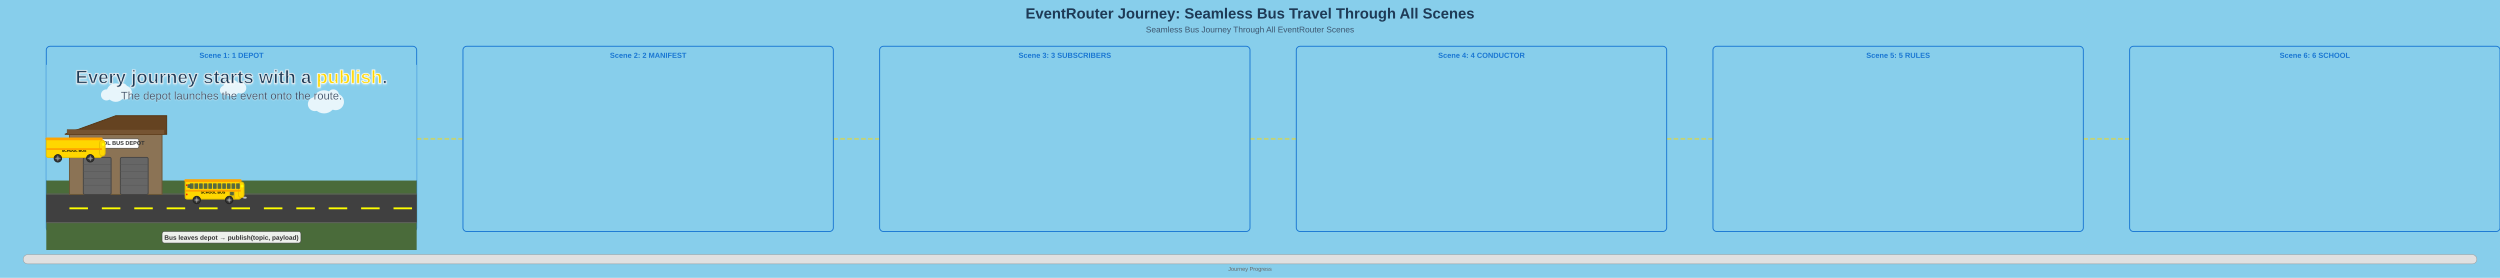
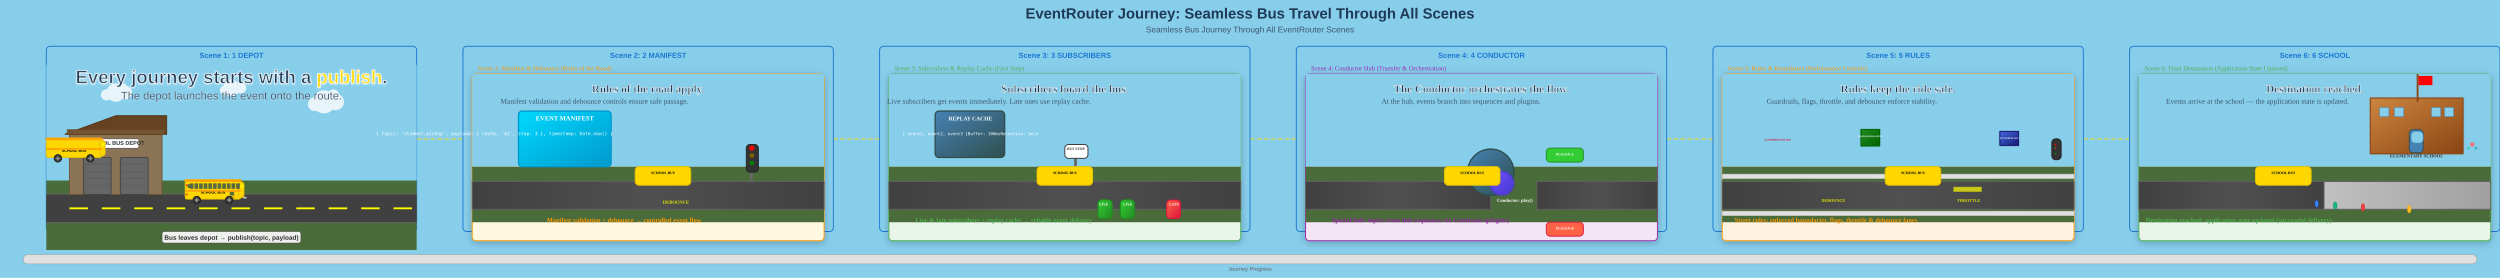
<svg xmlns="http://www.w3.org/2000/svg" width="5400" height="600" viewBox="0 0 5400 600">
  <defs>
    <filter id="sceneShadow" x="-20%" y="-20%" width="140%" height="140%">
      <feDropShadow dx="0" dy="4" stdDeviation="8" flood-color="#000" flood-opacity="0.25" />
    </filter>
    <filter id="busGlow">
      <feGaussianBlur stdDeviation="2" result="b" />
      <feMerge>
        <feMergeNode in="b" />
        <feMergeNode in="SourceGraphic" />
      </feMerge>
    </filter>
    <filter id="trafficLightGlow">
      <feGaussianBlur stdDeviation="3" result="b" />
      <feMerge>
        <feMergeNode in="b" />
        <feMergeNode in="SourceGraphic" />
      </feMerge>
    </filter>
    <filter id="subscriberGlow">
      <feGaussianBlur stdDeviation="2" result="b" />
      <feMerge>
        <feMergeNode in="b" />
        <feMergeNode in="SourceGraphic" />
      </feMerge>
    </filter>
    <filter id="conductorGlow">
      <feGaussianBlur stdDeviation="3" result="b" />
      <feMerge>
        <feMergeNode in="b" />
        <feMergeNode in="SourceGraphic" />
      </feMerge>
    </filter>
    <filter id="signGlow">
      <feGaussianBlur stdDeviation="2" result="b" />
      <feMerge>
        <feMergeNode in="b" />
        <feMergeNode in="SourceGraphic" />
      </feMerge>
    </filter>
    <filter id="schoolGlow">
      <feGaussianBlur stdDeviation="2" result="b" />
      <feMerge>
        <feMergeNode in="b" />
        <feMergeNode in="SourceGraphic" />
      </feMerge>
    </filter>
    <filter id="celebrationGlow">
      <feGaussianBlur stdDeviation="4" result="b" />
      <feMerge>
        <feMergeNode in="b" />
        <feMergeNode in="SourceGraphic" />
      </feMerge>
    </filter>
    <linearGradient id="roadGradient" x1="0" y1="0" x2="1" y2="0">
      <stop offset="0" stop-color="#404040" />
      <stop offset="0.5" stop-color="#505050" />
      <stop offset="1" stop-color="#404040" />
    </linearGradient>
    <linearGradient id="busGradient" x1="0" y1="0" x2="1" y2="0">
      <stop offset="0" stop-color="#FFD700" />
      <stop offset="0.5" stop-color="#FFA500" />
      <stop offset="1" stop-color="#FFD700" />
    </linearGradient>
    <linearGradient id="manifestGradient" x1="0" y1="0" x2="1" y2="1">
      <stop offset="0" stop-color="#00D9FF" />
      <stop offset="1" stop-color="#0099CC" />
    </linearGradient>
    <linearGradient id="liveSubscriberGradient" x1="0" y1="0" x2="1" y2="1">
      <stop offset="0" stop-color="#32CD32" />
      <stop offset="1" stop-color="#228B22" />
    </linearGradient>
    <linearGradient id="lateSubscriberGradient" x1="0" y1="0" x2="1" y2="1">
      <stop offset="0" stop-color="#FF6347" />
      <stop offset="1" stop-color="#DC143C" />
    </linearGradient>
    <linearGradient id="cacheGradient" x1="0" y1="0" x2="1" y2="1">
      <stop offset="0" stop-color="#4682B4" />
      <stop offset="1" stop-color="#2F4F4F" />
    </linearGradient>
    <linearGradient id="hubGradient" x1="0" y1="0" x2="1" y2="1">
      <stop offset="0" stop-color="#4682B4" />
      <stop offset="1" stop-color="#2F4F4F" />
    </linearGradient>
    <linearGradient id="conductorGradient" x1="0" y1="0" x2="1" y2="1">
      <stop offset="0" stop-color="#6B4EFF" />
      <stop offset="1" stop-color="#4A3ACD" />
    </linearGradient>
    <linearGradient id="warningGradient" x1="0" y1="0" x2="1" y2="1">
      <stop offset="0" stop-color="#FFD700" />
      <stop offset="1" stop-color="#E6C200" />
    </linearGradient>
    <linearGradient id="safetyGradient" x1="0" y1="0" x2="1" y2="1">
      <stop offset="0" stop-color="#228B22" />
      <stop offset="1" stop-color="#006400" />
    </linearGradient>
    <linearGradient id="controlGradient" x1="0" y1="0" x2="1" y2="1">
      <stop offset="0" stop-color="#4169E1" />
      <stop offset="1" stop-color="#191970" />
    </linearGradient>
    <linearGradient id="schoolGradient" x1="0" y1="0" x2="1" y2="1">
      <stop offset="0" stop-color="#CD853F" />
      <stop offset="1" stop-color="#8B4513" />
    </linearGradient>
    <linearGradient id="roofGradient" x1="0" y1="0" x2="1" y2="1">
      <stop offset="0" stop-color="#8B0000" />
      <stop offset="1" stop-color="#654321" />
    </linearGradient>
    <linearGradient id="courtyardGradient" x1="0" y1="0" x2="1" y2="0">
      <stop offset="0" stop-color="#C0C0C0" />
      <stop offset="1" stop-color="#A0A0A0" />
    </linearGradient>
    <clipPath id="scene-1-clip">
      <rect x="100" y="100" width="800" height="400" rx="8" ry="8" />
    </clipPath>
    <clipPath id="scene-2-clip">
      <rect x="1000" y="100" width="800" height="400" rx="8" ry="8" />
    </clipPath>
    <clipPath id="scene-3-clip">
      <rect x="1900" y="100" width="800" height="400" rx="8" ry="8" />
    </clipPath>
    <clipPath id="scene-4-clip">
      <rect x="2800" y="100" width="800" height="400" rx="8" ry="8" />
    </clipPath>
    <clipPath id="scene-5-clip">
      <rect x="3700" y="100" width="800" height="400" rx="8" ry="8" />
    </clipPath>
    <clipPath id="scene-6-clip">
      <rect x="4600" y="100" width="800" height="400" rx="8" ry="8" />
    </clipPath>
  </defs>
  <style>
    .scene-boundary {
      overflow: hidden;
    }
    .scene-content {
      clip-path: inherit;
    }
    .scene-title {
      font-family: Arial, sans-serif;
      font-weight: bold;
      text-shadow: 2px 2px 4px rgba(255,255,255,0.8);
    }
  </style>
  <rect width="100%" height="100%" fill="#87CEEB" />
  <text x="2700" y="40" text-anchor="middle" font-family="Arial, sans-serif" font-size="32" font-weight="bold" fill="#1E3A56">
    EventRouter Journey: Seamless Bus Travel Through All Scenes
  </text>
  <text x="2700" y="70" text-anchor="middle" font-family="Arial, sans-serif" font-size="18" fill="#3C556E">
    Seamless Bus Journey Through All EventRouter Scenes
  </text>
  <path d="M 900,300 Q 950,300 1000,300" stroke="#FFD700" stroke-width="4" fill="none" opacity="0.5" stroke-dasharray="10,5" />
  <path d="M 1800,300 Q 1850,300 1900,300" stroke="#FFD700" stroke-width="4" fill="none" opacity="0.5" stroke-dasharray="10,5" />
  <path d="M 2700,300 Q 2750,300 2800,300" stroke="#FFD700" stroke-width="4" fill="none" opacity="0.5" stroke-dasharray="10,5" />
  <path d="M 3600,300 Q 3650,300 3700,300" stroke="#FFD700" stroke-width="4" fill="none" opacity="0.5" stroke-dasharray="10,5" />
  <path d="M 4500,300 Q 4550,300 4600,300" stroke="#FFD700" stroke-width="4" fill="none" opacity="0.5" stroke-dasharray="10,5" />
  <g id="scene-1" class="scene-boundary" transform="translate(100, 100)">
    <rect x="0" y="0" width="800" height="400" fill="#87CEEB" stroke="#1976D2" stroke-width="2" rx="8" ry="8" />
    <text x="400" y="25" text-anchor="middle" class="scene-title" font-size="16" fill="#1976D2">
          Scene 1: 1 DEPOT
        </text>
    <g class="scene-content" clip-path="url(#scene-1-clip)">
      <g transform="translate(0, 40)">
        <rect x="0" y="0" width="800" height="250" fill="#87CEEB" />
        <g fill="#FFFFFF" opacity="0.8">
          <circle cx="150" cy="60" r="20" />
          <circle cx="170" cy="60" r="15" />
          <circle cx="130" cy="65" r="12" />
          <circle cx="165" cy="50" r="10" />
          <circle cx="600" cy="80" r="25" />
          <circle cx="625" cy="80" r="18" />
          <circle cx="580" cy="85" r="15" />
          <circle cx="620" cy="65" r="12" />
          <circle cx="400" cy="50" r="18" />
          <circle cx="420" cy="50" r="12" />
          <circle cx="385" cy="55" r="10" />
        </g>
        <rect x="0" y="250" width="800" height="150" fill="#4A6B3A" />
        <rect x="0" y="280" width="800" height="60" fill="#404040" />
        <rect x="0" y="278" width="800" height="2" fill="#606060" />
        <rect x="0" y="340" width="800" height="2" fill="#606060" />
        <g fill="#FFFF00">
          <rect x="50" y="308" width="40" height="4" />
          <rect x="120" y="308" width="40" height="4" />
          <rect x="190" y="308" width="40" height="4" />
          <rect x="260" y="308" width="40" height="4" />
          <rect x="330" y="308" width="40" height="4" />
          <rect x="400" y="308" width="40" height="4" />
          <rect x="470" y="308" width="40" height="4" />
          <rect x="540" y="308" width="40" height="4" />
          <rect x="610" y="308" width="40" height="4" />
          <rect x="680" y="308" width="40" height="4" />
          <rect x="750" y="308" width="40" height="4" />
        </g>
        <g id="depot">
          <rect x="50" y="150" width="200" height="130" fill="#8B7355" stroke="#6B5535" stroke-width="2" />
          <polygon points="40,150 150,110 260,110 260,150" fill="#654321" stroke="#543210" stroke-width="2" />
          <polygon points="45,150 45,140 255,140 255,150" fill="#765432" stroke="#654321" stroke-width="1" />
          <rect x="80" y="200" width="60" height="80" fill="#666" stroke="#444" stroke-width="2" rx="3" />
          <rect x="160" y="200" width="60" height="80" fill="#666" stroke="#444" stroke-width="2" rx="3" />
          <g stroke="#555" stroke-width="1" fill="none">
            <line x1="80" y1="215" x2="140" y2="215" />
            <line x1="80" y1="230" x2="140" y2="230" />
            <line x1="80" y1="245" x2="140" y2="245" />
            <line x1="80" y1="260" x2="140" y2="260" />
            <line x1="160" y1="215" x2="220" y2="215" />
            <line x1="160" y1="230" x2="220" y2="230" />
            <line x1="160" y1="245" x2="220" y2="245" />
            <line x1="160" y1="260" x2="220" y2="260" />
          </g>
          <rect x="100" y="160" width="100" height="20" fill="#FFFFFF" stroke="#333" stroke-width="1" rx="3" />
          <text x="150" y="173" text-anchor="middle" font-family="Arial, sans-serif" font-size="12" font-weight="bold" fill="#333">SCHOOL BUS DEPOT</text>
        </g>
        <g id="school-bus" transform="translate(300, 250)">
          <animateTransform attributeName="transform" type="translate" values="300,250; 900,250" dur="8s" repeatCount="indefinite" />
          <rect x="0" y="0" width="120" height="40" rx="4" ry="4" fill="#FFD700" stroke="#E6C200" stroke-width="2" />
          <rect x="115" y="3" width="12" height="34" rx="6" ry="6" fill="#FFD700" stroke="#E6C200" stroke-width="2" />
          <rect x="-2" y="-3" width="124" height="6" rx="3" ry="3" fill="#FFA500" />
          <rect x="125" y="35" width="8" height="4" rx="2" ry="2" fill="#C0C0C0" />
          <rect x="110" y="6" width="8" height="12" rx="1" ry="1" fill="#2F4F4F" opacity="0.8" />
          <rect x="100" y="6" width="8" height="12" rx="1" ry="1" fill="#2F4F4F" opacity="0.8" />
          <rect x="90" y="6" width="8" height="12" rx="1" ry="1" fill="#2F4F4F" opacity="0.8" />
          <rect x="80" y="6" width="8" height="12" rx="1" ry="1" fill="#2F4F4F" opacity="0.8" />
          <rect x="70" y="6" width="8" height="12" rx="1" ry="1" fill="#2F4F4F" opacity="0.8" />
          <rect x="60" y="6" width="8" height="12" rx="1" ry="1" fill="#2F4F4F" opacity="0.8" />
          <rect x="50" y="6" width="8" height="12" rx="1" ry="1" fill="#2F4F4F" opacity="0.8" />
          <rect x="40" y="6" width="8" height="12" rx="1" ry="1" fill="#2F4F4F" opacity="0.8" />
          <rect x="30" y="6" width="8" height="12" rx="1" ry="1" fill="#2F4F4F" opacity="0.8" />
          <rect x="20" y="6" width="8" height="12" rx="1" ry="1" fill="#2F4F4F" opacity="0.8" />
          <rect x="10" y="6" width="8" height="12" rx="1" ry="1" fill="#2F4F4F" opacity="0.8" />
          <rect x="5" y="8" width="6" height="8" rx="1" ry="1" fill="#2F4F4F" opacity="0.8" />
          <rect x="95" y="22" width="12" height="18" rx="1" ry="1" fill="#E6C200" stroke="#D4AF37" stroke-width="1" />
          <rect x="97" y="24" width="8" height="8" rx="1" ry="1" fill="#2F4F4F" opacity="0.8" />
          <circle cx="99" cy="35" r="1" fill="#000" />
          <text x="60" y="28" text-anchor="middle" font-family="Arial, sans-serif" font-size="8" font-weight="bold" fill="#000">SCHOOL BUS</text>
          <rect x="0" y="20" width="120" height="4" fill="#FFA500" />
          <circle cx="123" cy="12" r="3" fill="#FFFF00">
            <animate attributeName="opacity" values="0.8;1;0.8" dur="2s" repeatCount="indefinite" />
          </circle>
          <rect x="2" y="8" width="3" height="4" rx="1.5" ry="1.5" fill="#FF0000" />
          <rect x="2" y="28" width="3" height="4" rx="1.5" ry="1.5" fill="#FF0000" />
          <g id="front-wheel">
            <circle cx="25" cy="42" r="8" fill="#333" stroke="#222" stroke-width="2" />
            <circle cx="25" cy="42" r="4" fill="#666" />
            <circle cx="25" cy="42" r="2" fill="#999" />
            <g transform-origin="25 42">
              <line x1="25" y1="36" x2="25" y2="48" stroke="#AAA" stroke-width="1" />
              <line x1="19" y1="42" x2="31" y2="42" stroke="#AAA" stroke-width="1" />
              <animateTransform attributeName="transform" type="rotate" values="0;360" dur="1s" repeatCount="indefinite" />
            </g>
          </g>
          <g id="rear-wheel">
            <circle cx="95" cy="42" r="8" fill="#333" stroke="#222" stroke-width="2" />
            <circle cx="95" cy="42" r="4" fill="#666" />
            <circle cx="95" cy="42" r="2" fill="#999" />
            <g transform-origin="95 42">
              <line x1="95" y1="36" x2="95" y2="48" stroke="#AAA" stroke-width="1" />
              <line x1="89" y1="42" x2="101" y2="42" stroke="#AAA" stroke-width="1" />
              <animateTransform attributeName="transform" type="rotate" values="0;360" dur="1s" repeatCount="indefinite" />
            </g>
          </g>
        </g>
        <g id="sky-text" transform="translate(400, 40)">
          <text x="0" y="0" text-anchor="middle" font-family="Arial, sans-serif" font-size="40" font-weight="bold" fill="#1E3A56" stroke="#FFFFFF" stroke-width="2" stroke-opacity="0.8" style="filter: drop-shadow(0px 2px 3px rgba(255,255,255,0.6))">Every journey starts with a <tspan fill="#FFD700">publish</tspan>.</text>
          <text x="0" y="35" text-anchor="middle" font-family="Arial, sans-serif" font-size="24" fill="#3C556E" style="filter: drop-shadow(0px 1px 2px rgba(255,255,255,0.5))">The depot launches the event onto the route.</text>
        </g>
        <g id="caption" transform="translate(400, 370)">
          <rect x="-150" y="-10" width="300" height="25" fill="#FFFFFF" fill-opacity="0.9" stroke="#333" stroke-width="1" rx="5" />
          <text x="0" y="8" text-anchor="middle" font-family="Arial, sans-serif" font-size="14" font-weight="bold" fill="#333">Bus leaves depot → publish(topic, payload)</text>
        </g>
      </g>
    </g>
  </g>
  <g id="scene-2" class="scene-boundary" transform="translate(1000, 100)">
    <rect x="0" y="0" width="800" height="400" fill="#87CEEB" stroke="#1976D2" stroke-width="2" rx="8" ry="8" />
    <text x="400" y="25" text-anchor="middle" class="scene-title" font-size="16" fill="#1976D2">
          Scene 2: 2 MANIFEST
        </text>
    <g class="scene-content" clip-path="url(#scene-2-clip)">
      <g transform="translate(0, 40)">
-             
-           </g>
+         <g id="scene-2-boundary" class="boundary boundary-contained" clip-path="url(#clip-scene-2-boundary)">
+           <rect x="20" y="20" width="760" height="360" rx="8" style="fill:#FFF8E1;stroke:#FF9800;stroke-width:2;label-color:#FF9800;filter:url(#sceneShadow)" filter="url(#sceneShadow)" />
+           <text x="32" y="12" class="boundary-title" fill="#FF9800" font-size="14">Scene 2: Manifest &amp; Debounce (Rules of the Road)</text>
+         </g>
+         <rect id="sky-background" x="20" y="20" width="760" height="200" rx="0" style="fill:#87CEEB;stroke:none" />
+         <rect id="ground" x="20" y="220" width="760" height="120" rx="0" style="fill:#4A6B3A;stroke:none" />
+         <rect id="road" x="20" y="252" width="760" height="60" rx="0" style="fill:url(#roadGradient);stroke:#606060;stroke-width:2" />
+         <rect id="traffic-light-pole" x="620" y="172" width="6" height="80" rx="0" style="fill:#666666;stroke:none" />
+         <rect id="traffic-light-box" x="612" y="172" width="26" height="60" rx="8" style="fill:#333333;stroke:#222222;stroke-width:2" />
+         <circle id="red-light" cx="624" cy="180" r="5" style="fill:#FF0000;stroke:none;filter:url(#trafficLightGlow)" />
+         <circle id="yellow-light" cx="624" cy="196" r="5" style="fill:#806000;stroke:none" />
+         <circle id="green-light" cx="624" cy="212" r="5" style="fill:#008000;stroke:none" />
+         <rect id="manifest-board" x="120" y="100" width="200" height="120" rx="8" style="fill:url(#manifestGradient);stroke:#0099CC;stroke-width:3" />
+         <text id="manifest-title" x="220" y="120" style="fill:#FFFFFF;font-size:14;font-weight:bold;text-anchor:middle">EVENT MANIFEST</text>
+         <text id="manifest-content" x="68" y="152" style="fill:#FFFFFF;font-size:10;font-family:monospace;text-anchor:middle">{ topic: 'student.pickup',
+   payload: { route: 'A1', stop: 3 },
+   timestamp: Date.now() }</text>
+         <text id="debounce-label" x="460" y="300" style="fill:#E6E600;font-size:10;font-weight:bold;text-anchor:middle">DEBOUNCE</text>
+         <rect id="school-bus" x="372" y="220" width="120" height="40" rx="8" style="fill:#FFD700;stroke:#E6C200;stroke-width:2" />
+         <text id="bus-label" x="432" y="236" style="fill:#000000;font-size:8;font-weight:bold;text-anchor:middle">SCHOOL BUS</text>
+         <text id="sky-headline" x="400" y="60" style="fill:#1E3A56;font-size:24;font-weight:bold;text-anchor:middle;stroke:#FFFFFF;stroke-width:1">Rules of the road apply.</text>
+         <text id="sky-description" x="284" y="84" style="fill:#3C556E;font-size:16;text-anchor:middle">Manifest validation and debounce controls ensure safe passage.</text>
+         <text id="scene-caption" x="348" y="340" style="fill:#FF9800;font-size:14;font-weight:bold;text-anchor:middle">Manifest validation + debounce → controlled event flow</text>
+       </g>
    </g>
  </g>
  <g id="scene-3" class="scene-boundary" transform="translate(1900, 100)">
    <rect x="0" y="0" width="800" height="400" fill="#87CEEB" stroke="#1976D2" stroke-width="2" rx="8" ry="8" />
    <text x="400" y="25" text-anchor="middle" class="scene-title" font-size="16" fill="#1976D2">
          Scene 3: 3 SUBSCRIBERS
        </text>
    <g class="scene-content" clip-path="url(#scene-3-clip)">
      <g transform="translate(0, 40)">
-             
-           </g>
+         <g id="scene-3-boundary" class="boundary boundary-contained" clip-path="url(#clip-scene-3-boundary)">
+           <rect x="20" y="20" width="760" height="360" rx="8" style="fill:#E8F5E8;stroke:#4CAF50;stroke-width:2;label-color:#4CAF50;filter:url(#sceneShadow)" filter="url(#sceneShadow)" />
+           <text x="32" y="12" class="boundary-title" fill="#4CAF50" font-size="14">Scene 3: Subscribers &amp; Replay Cache (First Stop)</text>
+         </g>
+         <rect id="sky-background" x="20" y="20" width="760" height="200" rx="0" style="fill:#87CEEB;stroke:none" />
+         <rect id="ground" x="20" y="220" width="760" height="120" rx="0" style="fill:#4A6B3A;stroke:none" />
+         <rect id="road" x="20" y="252" width="760" height="60" rx="0" style="fill:url(#roadGradient);stroke:#606060;stroke-width:2" />
+         <rect id="bus-stop-pole" x="420" y="172" width="6" height="80" rx="0" style="fill:#666666;stroke:none" />
+         <rect id="bus-stop-sign" x="400" y="172" width="50" height="30" rx="8" style="fill:#FFFFFF;stroke:#333333;stroke-width:2" />
+         <text id="bus-stop-text" x="424" y="184" style="fill:#333333;font-size:8;font-weight:bold;text-anchor:middle">BUS STOP</text>
+         <rect id="live-subscriber-1" x="472" y="292" width="30" height="40" rx="8" style="fill:url(#liveSubscriberGradient);stroke:#228B22;stroke-width:2;filter:url(#subscriberGlow)" />
+         <text id="live-subscriber-1-label" x="484" y="304" style="fill:#FFFFFF;font-size:8;font-weight:bold;text-anchor:middle">LIVE</text>
+         <rect id="live-subscriber-2" x="520" y="292" width="30" height="40" rx="8" style="fill:url(#liveSubscriberGradient);stroke:#228B22;stroke-width:2;filter:url(#subscriberGlow)" />
+         <text id="live-subscriber-2-label" x="536" y="304" style="fill:#FFFFFF;font-size:8;font-weight:bold;text-anchor:middle">LIVE</text>
+         <rect id="late-subscriber" x="620" y="292" width="30" height="40" rx="8" style="fill:url(#lateSubscriberGradient);stroke:#DC143C;stroke-width:2" />
+         <text id="late-subscriber-label" x="636" y="304" style="fill:#FFFFFF;font-size:8;font-weight:bold;text-anchor:middle">LATE</text>
+         <rect id="replay-cache" x="120" y="100" width="150" height="100" rx="8" style="fill:url(#cacheGradient);stroke:#2F4F4F;stroke-width:3" />
+         <text id="cache-title" x="196" y="120" style="fill:#FFFFFF;font-size:12;font-weight:bold;text-anchor:middle">REPLAY CACHE</text>
+         <text id="cache-content" x="196" y="152" style="fill:#FFFFFF;font-size:9;font-family:monospace;text-anchor:middle">[ event1, event2, event3 ]
+ Buffer: 100ms
+ Retention: 5min</text>
+         <rect id="school-bus" x="340" y="220" width="120" height="40" rx="8" style="fill:#FFD700;stroke:#E6C200;stroke-width:2" />
+         <text id="bus-label" x="400" y="236" style="fill:#000000;font-size:8;font-weight:bold;text-anchor:middle">SCHOOL BUS</text>
+         <text id="sky-headline" x="400" y="60" style="fill:#1E3A56;font-size:24;font-weight:bold;text-anchor:middle;stroke:#FFFFFF;stroke-width:1">Subscribers board the bus.</text>
+         <text id="sky-description" x="236" y="84" style="fill:#3C556E;font-size:16;text-anchor:middle">Live subscribers get events immediately. Late ones use replay cache.</text>
+         <text id="scene-caption" x="268" y="340" style="fill:#4CAF50;font-size:14;font-weight:bold;text-anchor:middle">Live &amp; late subscribers + replay cache → reliable event delivery</text>
+       </g>
    </g>
  </g>
  <g id="scene-4" class="scene-boundary" transform="translate(2800, 100)">
    <rect x="0" y="0" width="800" height="400" fill="#87CEEB" stroke="#1976D2" stroke-width="2" rx="8" ry="8" />
    <text x="400" y="25" text-anchor="middle" class="scene-title" font-size="16" fill="#1976D2">
          Scene 4: 4 CONDUCTOR
        </text>
    <g class="scene-content" clip-path="url(#scene-4-clip)">
      <g transform="translate(0, 40)">
-             
-           </g>
+         <g id="scene-4-boundary" class="boundary boundary-contained" clip-path="url(#clip-scene-4-boundary)">
+           <rect x="20" y="20" width="760" height="360" rx="8" style="fill:#F3E5F5;stroke:#9C27B0;stroke-width:2;label-color:#9C27B0;filter:url(#sceneShadow)" filter="url(#sceneShadow)" />
+           <text x="32" y="12" class="boundary-title" fill="#9C27B0" font-size="14">Scene 4: Conductor Hub (Transfer &amp; Orchestration)</text>
+         </g>
+         <rect id="sky-background" x="20" y="20" width="760" height="200" rx="0" style="fill:#87CEEB;stroke:none" />
+         <rect id="ground" x="20" y="220" width="760" height="120" rx="0" style="fill:#4A6B3A;stroke:none" />
+         <rect id="main-road" x="20" y="252" width="400" height="60" rx="0" style="fill:url(#roadGradient);stroke:#606060;stroke-width:2" />
+         <rect id="continuation-road" x="520" y="252" width="260" height="60" rx="0" style="fill:url(#roadGradient);stroke:#606060;stroke-width:2" />
+         <circle id="transfer-hub" cx="420" cy="232" r="50" style="fill:url(#hubGradient);stroke:#2F4F4F;stroke-width:3" />
+         <circle id="conductor-center" cx="444" cy="256" r="25" style="fill:url(#conductorGradient);stroke:#4A3ACD;stroke-width:2;filter:url(#conductorGlow)" />
+         <text id="conductor-label" x="472" y="296" style="fill:#FFFFFF;font-size:10;font-weight:bold;text-anchor:middle">Conductor: play()</text>
+         <rect id="plugin-a-bus" x="540" y="180" width="80" height="30" rx="8" style="fill:#32CD32;stroke:#228B22;stroke-width:2" />
+         <text id="plugin-a-label" x="580" y="196" style="fill:#FFFFFF;font-size:8;font-weight:bold;text-anchor:middle">PLUGIN A</text>
+         <rect id="plugin-b-bus" x="540" y="340" width="80" height="30" rx="8" style="fill:#FF6347;stroke:#DC143C;stroke-width:2" />
+         <text id="plugin-b-label" x="580" y="356" style="fill:#FFFFFF;font-size:8;font-weight:bold;text-anchor:middle">PLUGIN B</text>
+         <rect id="school-bus" x="320" y="220" width="120" height="40" rx="8" style="fill:#FFD700;stroke:#E6C200;stroke-width:2" />
+         <text id="bus-label" x="380" y="236" style="fill:#000000;font-size:8;font-weight:bold;text-anchor:middle">SCHOOL BUS</text>
+         <text id="sky-headline" x="400" y="60" style="fill:#1E3A56;font-size:24;font-weight:bold;text-anchor:middle;stroke:#FFFFFF;stroke-width:1">The Conductor orchestrates the flow.</text>
+         <text id="sky-description" x="356" y="84" style="fill:#3C556E;font-size:16;text-anchor:middle">At the hub, events branch into sequences and plugins.</text>
+         <text id="scene-caption" x="268" y="340" style="fill:#9C27B0;font-size:14;font-weight:bold;text-anchor:middle">Special hub: topics route into sequences via Conductor (plugins)</text>
+       </g>
    </g>
  </g>
  <g id="scene-5" class="scene-boundary" transform="translate(3700, 100)">
    <rect x="0" y="0" width="800" height="400" fill="#87CEEB" stroke="#1976D2" stroke-width="2" rx="8" ry="8" />
    <text x="400" y="25" text-anchor="middle" class="scene-title" font-size="16" fill="#1976D2">
          Scene 5: 5 RULES
        </text>
    <g class="scene-content" clip-path="url(#scene-5-clip)">
      <g transform="translate(0, 40)">
-             
-           </g>
+         <g id="scene-5-boundary" class="boundary boundary-contained" clip-path="url(#clip-scene-5-boundary)">
+           <rect x="20" y="20" width="760" height="360" rx="8" style="fill:#FFF3E0;stroke:#FF9800;stroke-width:2;label-color:#FF9800;filter:url(#sceneShadow)" filter="url(#sceneShadow)" />
+           <text x="32" y="12" class="boundary-title" fill="#FF9800" font-size="14">Scene 5: Rules &amp; Boundaries (Performance Controls)</text>
+         </g>
+         <rect id="sky-background" x="20" y="20" width="760" height="200" rx="0" style="fill:#87CEEB;stroke:none" />
+         <rect id="ground" x="20" y="220" width="760" height="120" rx="0" style="fill:#4A6B3A;stroke:none" />
+         <rect id="road" x="20" y="252" width="760" height="60" rx="0" style="fill:url(#roadGradient);stroke:#606060;stroke-width:2" />
+         <rect id="guardrail-top" x="20" y="236" width="760" height="10" rx="0" style="fill:#E0E0E0;stroke:#C0C0C0;stroke-width:1" />
+         <rect id="guardrail-bottom" x="20" y="316" width="760" height="10" rx="0" style="fill:#E0E0E0;stroke:#C0C0C0;stroke-width:1" />
+         <text id="debounce-label" x="260" y="296" style="fill:#E6E600;font-size:9;font-weight:bold;text-anchor:middle">DEBOUNCE</text>
+         <rect id="throttle-lane" x="520" y="264" width="60" height="10" rx="0" style="fill:#FFFF00;opacity:0.7;stroke:#E6E600;stroke-width:1" />
+         <text id="throttle-label" x="552" y="296" style="fill:#E6E600;font-size:9;font-weight:bold;text-anchor:middle">THROTTLE</text>
+         <text id="loop-prevention-text" x="140" y="164" style="fill:#DC143C;font-size:6;font-weight:bold;text-anchor:middle">LOOP
+ PREVENTION</text>
+         <rect id="handler-isolation-sign" x="320" y="140" width="40" height="35" rx="0" style="fill:url(#safetyGradient);stroke:#006400;stroke-width:2;filter:url(#signGlow)" />
+         <text id="handler-isolation-text" x="340" y="156" style="fill:#FFFFFF;font-size:5;font-weight:bold;text-anchor:middle">HANDLER
+ ISOLATION</text>
+         <rect id="feature-flags-sign" x="620" y="144" width="40" height="30" rx="0" style="fill:url(#controlGradient);stroke:#191970;stroke-width:2;filter:url(#signGlow)" />
+         <text id="feature-flags-text" x="640" y="160" style="fill:#FFFFFF;font-size:5;font-weight:bold;text-anchor:middle">FEATURE
+ FLAGS</text>
+         <rect id="traffic-light-pole" x="740" y="160" width="3" height="40" rx="0" style="fill:#666666;stroke:none" />
+         <rect id="traffic-light-box" x="732" y="160" width="20" height="45" rx="8" style="fill:#333333;stroke:#222222;stroke-width:2" />
+         <circle id="red-light" cx="740" cy="172" r="2" style="fill:#FF0000;stroke:none" />
+         <circle id="yellow-light" cx="740" cy="180" r="2" style="fill:#806000;stroke:none" />
+         <circle id="green-light" cx="740" cy="192" r="2" style="fill:#008000;stroke:none" />
+         <rect id="school-bus" x="372" y="220" width="120" height="40" rx="8" style="fill:#FFD700;stroke:#E6C200;stroke-width:2" />
+         <text id="bus-label" x="432" y="236" style="fill:#000000;font-size:8;font-weight:bold;text-anchor:middle">SCHOOL BUS</text>
+         <text id="sky-headline" x="400" y="60" style="fill:#1E3A56;font-size:24;font-weight:bold;text-anchor:middle;stroke:#FFFFFF;stroke-width:1">Rules keep the ride safe.</text>
+         <text id="sky-description" x="300" y="84" style="fill:#3C556E;font-size:16;text-anchor:middle">Guardrails, flags, throttle, and debounce enforce stability.</text>
+         <text id="scene-caption" x="244" y="340" style="fill:#FF9800;font-size:14;font-weight:bold;text-anchor:middle">Street rules: enforced boundaries, flags, throttle &amp; debounce lanes</text>
+       </g>
    </g>
  </g>
  <g id="scene-6" class="scene-boundary" transform="translate(4600, 100)">
    <rect x="0" y="0" width="800" height="400" fill="#87CEEB" stroke="#1976D2" stroke-width="2" rx="8" ry="8" />
    <text x="400" y="25" text-anchor="middle" class="scene-title" font-size="16" fill="#1976D2">
          Scene 6: 6 SCHOOL
        </text>
    <g class="scene-content" clip-path="url(#scene-6-clip)">
      <g transform="translate(0, 40)">
-             
-           </g>
+         <g id="scene-6-boundary" class="boundary boundary-contained" clip-path="url(#clip-scene-6-boundary)">
+           <rect x="20" y="20" width="760" height="360" rx="8" style="fill:#E8F5E8;stroke:#4CAF50;stroke-width:2;label-color:#4CAF50;filter:url(#sceneShadow)" filter="url(#sceneShadow)" />
+           <text x="32" y="12" class="boundary-title" fill="#4CAF50" font-size="14">Scene 6: Final Destination (Application State Updated)</text>
+         </g>
+         <rect id="sky-background" x="20" y="20" width="760" height="200" rx="0" style="fill:#87CEEB;stroke:none" />
+         <rect id="ground" x="20" y="220" width="760" height="120" rx="0" style="fill:#4A6B3A;stroke:none" />
+         <rect id="road-ending" x="20" y="252" width="400" height="60" rx="0" style="fill:url(#roadGradient);stroke:#606060;stroke-width:2" />
+         <rect id="school-courtyard" x="420" y="252" width="360" height="60" rx="0" style="fill:url(#courtyardGradient);stroke:#606060;stroke-width:2" />
+         <rect id="school-building" x="520" y="72" width="200" height="120" rx="0" style="fill:url(#schoolGradient);stroke:#8B4513;stroke-width:2;filter:url(#schoolGlow)" />
+         <rect id="school-entrance" x="604" y="140" width="30" height="50" rx="8" style="fill:#4682B4;stroke:#2F4F4F;stroke-width:2" />
+         <rect id="entrance-window" x="608" y="144" width="26" height="25" rx="8" style="fill:#87CEEB;stroke:#4682B4;stroke-width:1" />
+         <rect id="school-window-1" x="540" y="92" width="20" height="20" rx="0" style="fill:#87CEEB;stroke:#4682B4;stroke-width:1" />
+         <rect id="school-window-2" x="572" y="92" width="20" height="20" rx="0" style="fill:#87CEEB;stroke:#4682B4;stroke-width:1" />
+         <rect id="school-window-3" x="652" y="92" width="20" height="20" rx="0" style="fill:#87CEEB;stroke:#4682B4;stroke-width:1" />
+         <rect id="school-window-4" x="680" y="92" width="20" height="20" rx="0" style="fill:#87CEEB;stroke:#4682B4;stroke-width:1" />
+         <rect id="flagpole" x="620" y="20" width="4" height="60" rx="0" style="fill:#8B4513;stroke:none" />
+         <rect id="flag" x="624" y="24" width="30" height="20" rx="0" style="fill:#FF0000;stroke:none" />
+         <text id="school-sign" x="620" y="200" style="fill:#333333;font-size:10;font-weight:bold;text-anchor:middle">ELEMENTARY SCHOOL</text>
+         <rect id="school-bus" x="272" y="220" width="120" height="40" rx="8" style="fill:#FFD700;stroke:#E6C200;stroke-width:2" />
+         <text id="bus-label" x="332" y="236" style="fill:#000000;font-size:8;font-weight:bold;text-anchor:middle">SCHOOL BUS</text>
+         <rect id="child-1" x="400" y="292" width="8" height="16" rx="8" style="fill:#3B82F6;stroke:#1E3A8A;stroke-width:1" />
+         <rect id="child-2" x="440" y="296" width="8" height="16" rx="8" style="fill:#10B981;stroke:#059669;stroke-width:1" />
+         <rect id="child-3" x="500" y="300" width="8" height="16" rx="8" style="fill:#EF4444;stroke:#DC2626;stroke-width:1" />
+         <rect id="child-4" x="600" y="304" width="8" height="16" rx="8" style="fill:#FBBF24;stroke:#F59E0B;stroke-width:1" />
+         <circle id="celebration-balloon-1" cx="740" cy="172" r="4" style="fill:#FF6B6B;stroke:none;filter:url(#celebrationGlow)" />
+         <circle id="celebration-balloon-2" cx="732" cy="180" r="3" style="fill:#4ECDC4;stroke:none;filter:url(#celebrationGlow)" />
+         <circle id="celebration-balloon-3" cx="748" cy="180" r="3" style="fill:#45B7D1;stroke:none;filter:url(#celebrationGlow)" />
+         <text id="sky-headline" x="400" y="60" style="fill:#1E3A56;font-size:24;font-weight:bold;text-anchor:middle;stroke:#FFFFFF;stroke-width:1">Destination reached.</text>
+         <text id="sky-description" x="276" y="84" style="fill:#3C556E;font-size:16;text-anchor:middle">Events arrive at the school — the application state is updated.</text>
+         <text id="scene-caption" x="236" y="340" style="fill:#4CAF50;font-size:14;font-weight:bold;text-anchor:middle">Destination reached: application state updated (successful delivery)</text>
+       </g>
    </g>
  </g>
  <g id="unified-school-bus" transform="translate(100, 300)">
    <animateTransform attributeName="transform" type="translate" values="100,300; 900,300; 1000,300; 1800,300; 1900,300; 2700,300; 2800,300; 3600,300; 3700,300; 4500,300; 4600,300; 5400,300" dur="30s" repeatCount="indefinite" />
    <rect x="0" y="0" width="120" height="40" rx="4" ry="4" fill="#FFD700" stroke="#E6C200" stroke-width="2" />
    <rect x="115" y="3" width="12" height="34" rx="6" ry="6" fill="#FFD700" stroke="#E6C200" stroke-width="2" />
    <rect x="-2" y="-3" width="124" height="6" rx="3" ry="3" fill="#FFA500" />
    <text x="60" y="28" text-anchor="middle" font-family="Arial, sans-serif" font-size="8" font-weight="bold" fill="#000">SCHOOL BUS</text>
    <rect x="0" y="20" width="120" height="4" fill="#FFA500" />
    <circle cx="123" cy="12" r="3" fill="#FFFF00">
      <animate attributeName="opacity" values="0.8;1;0.8" dur="2s" repeatCount="indefinite" />
    </circle>
    <g id="front-wheel">
      <circle cx="25" cy="42" r="8" fill="#333" stroke="#222" stroke-width="2" />
      <circle cx="25" cy="42" r="4" fill="#666" />
      <g transform-origin="25 42">
        <line x1="25" y1="36" x2="25" y2="48" stroke="#AAA" stroke-width="1" />
        <line x1="19" y1="42" x2="31" y2="42" stroke="#AAA" stroke-width="1" />
        <animateTransform attributeName="transform" type="rotate" values="0;360" dur="1s" repeatCount="indefinite" />
      </g>
    </g>
    <g id="rear-wheel">
      <circle cx="95" cy="42" r="8" fill="#333" stroke="#222" stroke-width="2" />
      <circle cx="95" cy="42" r="4" fill="#666" />
      <g transform-origin="95 42">
        <line x1="95" y1="36" x2="95" y2="48" stroke="#AAA" stroke-width="1" />
        <line x1="89" y1="42" x2="101" y2="42" stroke="#AAA" stroke-width="1" />
        <animateTransform attributeName="transform" type="rotate" values="0;360" dur="1s" repeatCount="indefinite" />
      </g>
    </g>
  </g>
  <g id="progress-indicator" transform="translate(50, 550)">
    <rect x="0" y="0" width="5300" height="20" fill="#E0E0E0" stroke="#999" stroke-width="1" rx="10" />
    <rect x="0" y="0" width="0" height="20" fill="#4CAF50" rx="10">
      <animate attributeName="width" values="0;5300" dur="30s" repeatCount="indefinite" />
    </rect>
    <text x="2650" y="35" text-anchor="middle" font-family="Arial, sans-serif" font-size="12" fill="#666">
      Journey Progress
    </text>
  </g>
</svg>
